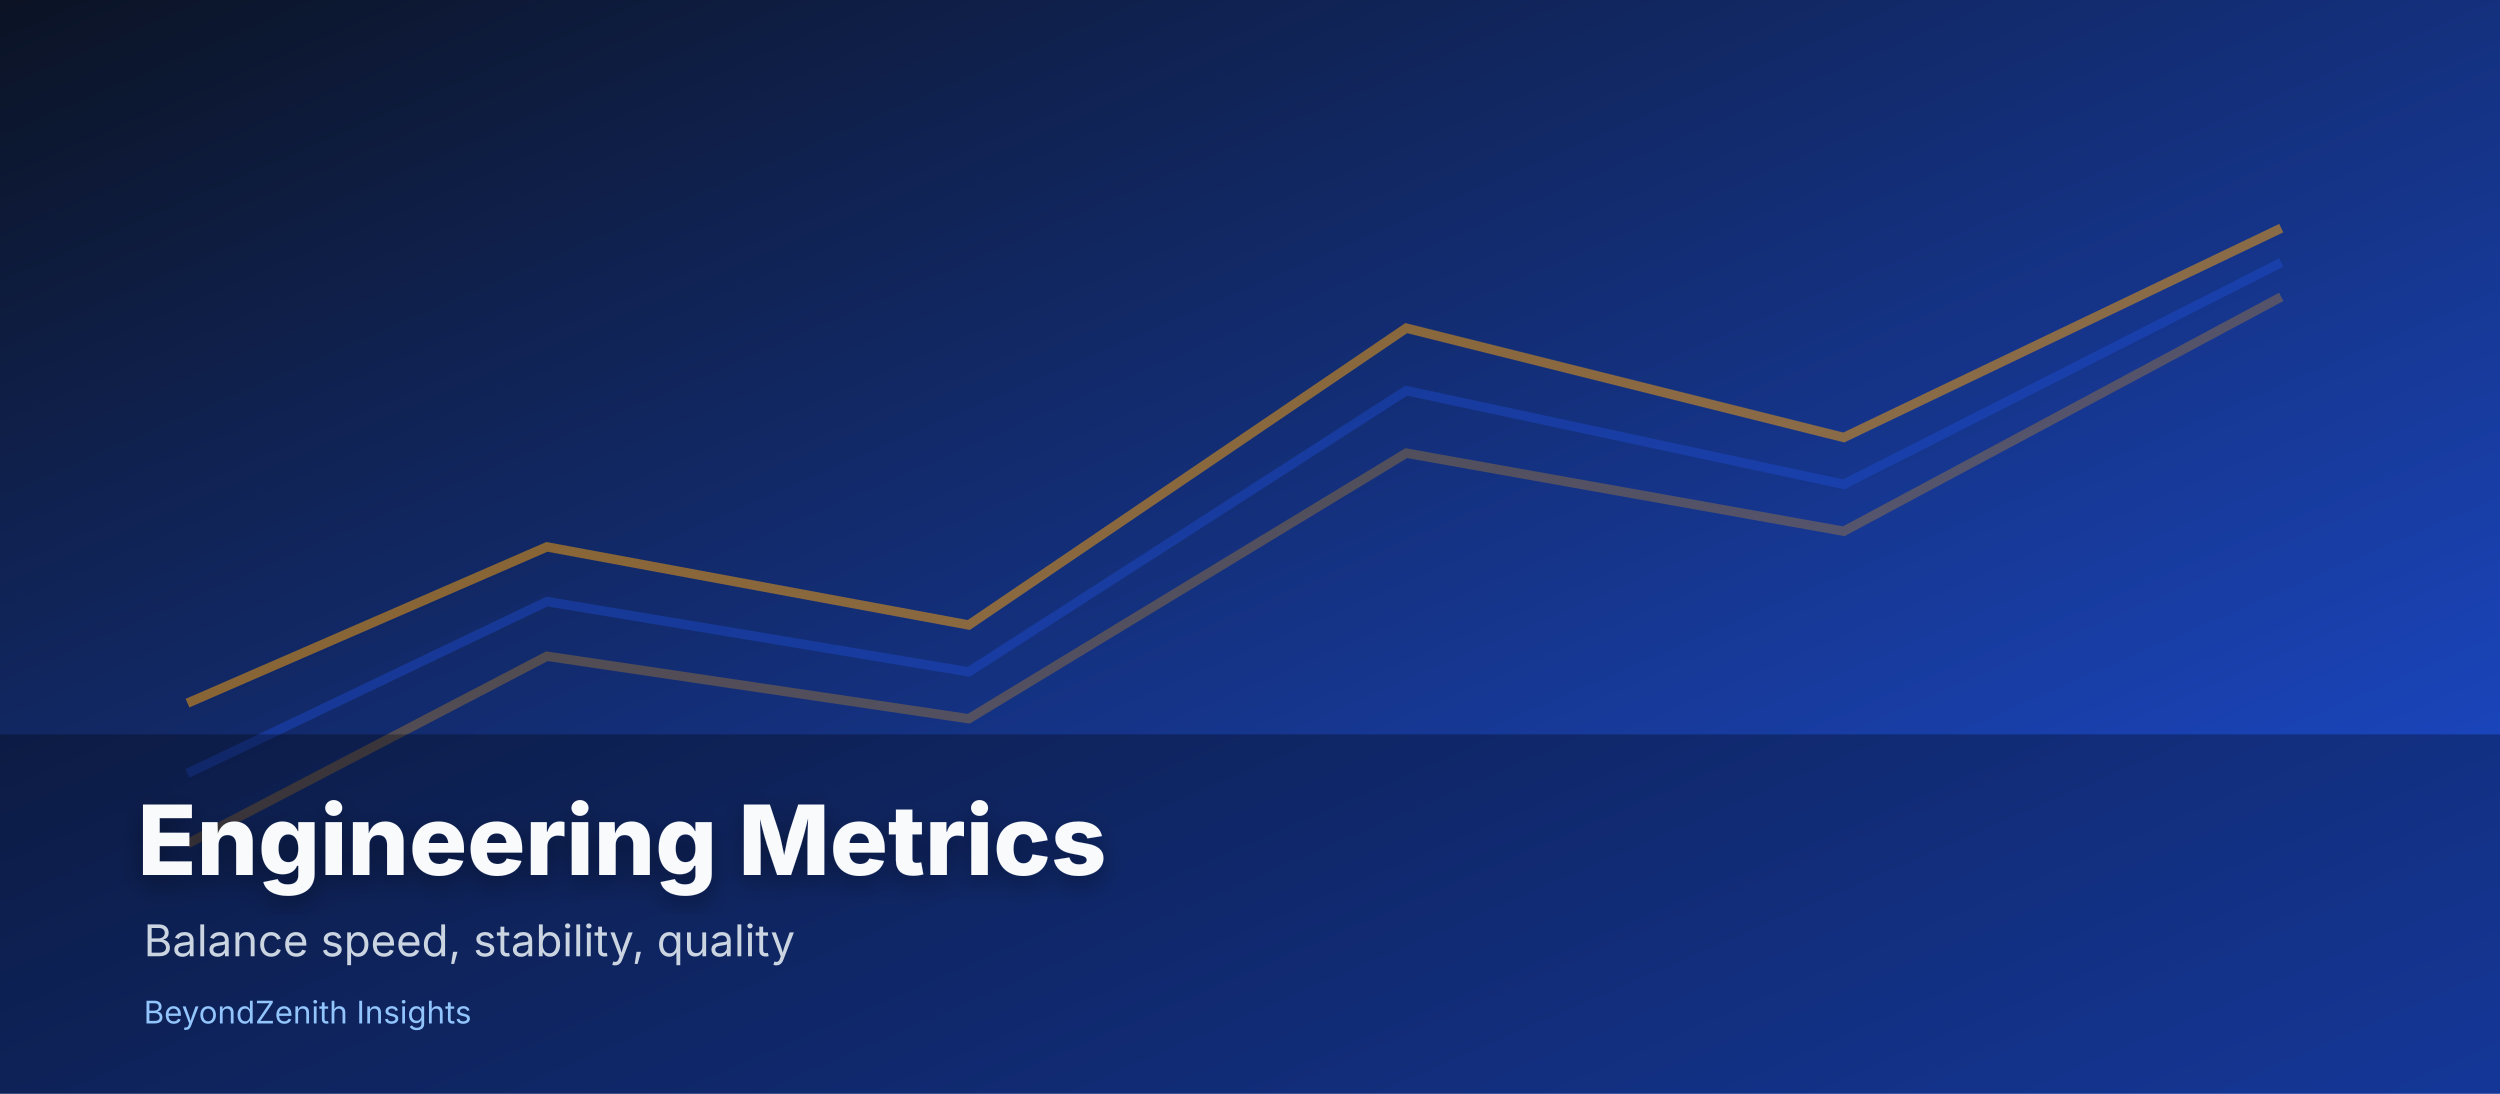
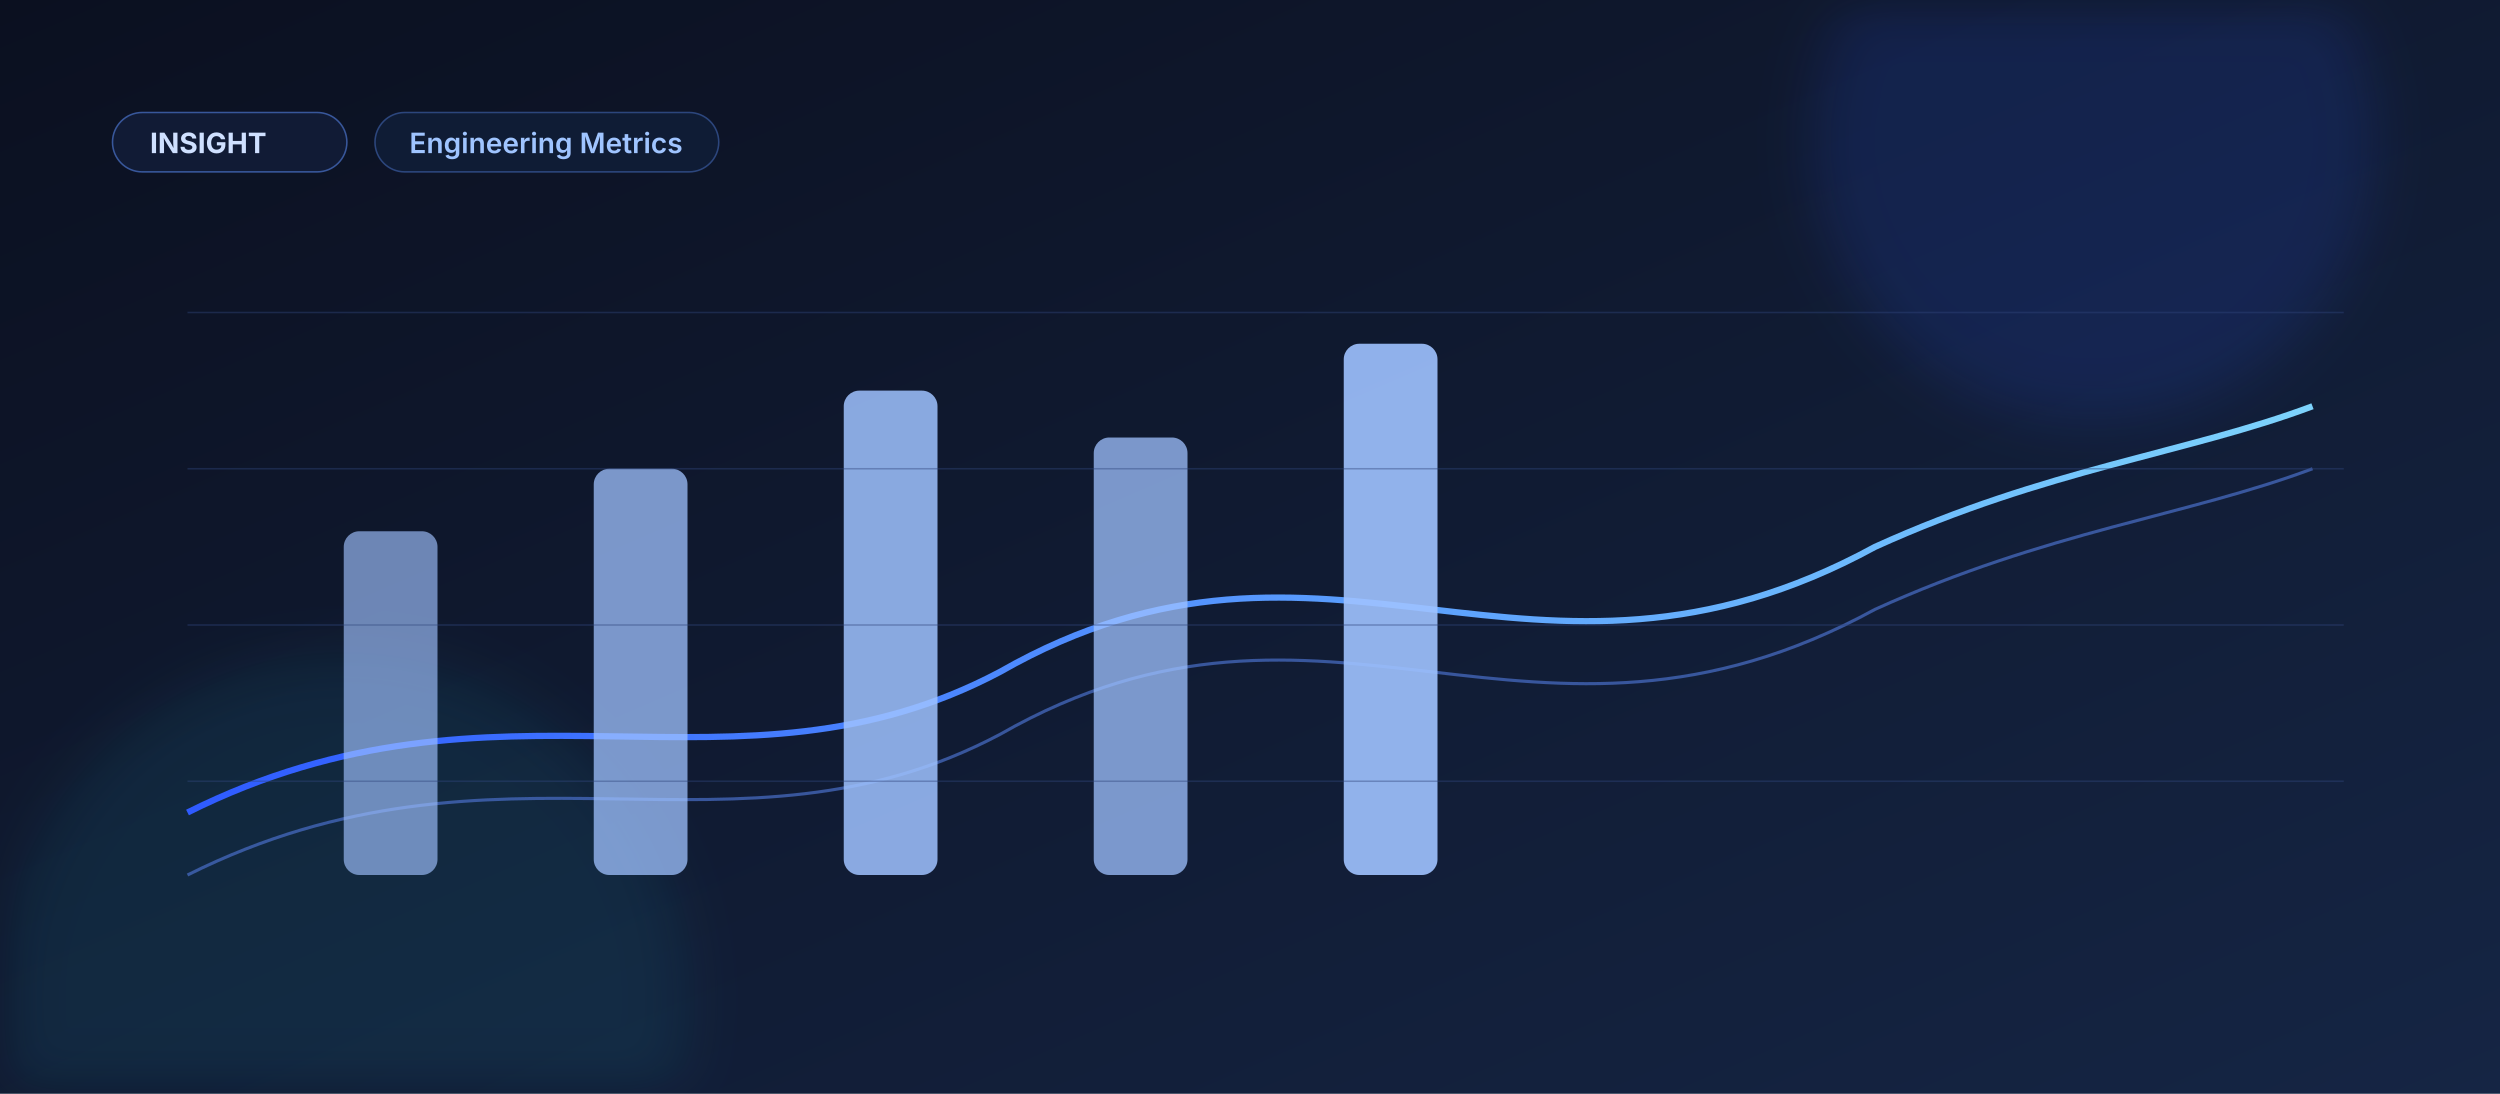
- <svg xmlns="http://www.w3.org/2000/svg" width="1600" height="700" viewBox="0 0 1600 700" role="img" aria-label="Hero image for Engineering Metrics">
+ <svg xmlns="http://www.w3.org/2000/svg" width="1600" height="700" viewBox="0 0 1600 700" role="img" aria-label="Engineering Metrics hero visual">
  <defs>
-     <linearGradient id="g" x1="0" y1="0" x2="1" y2="1">
-       <stop offset="0%" stop-color="#0b1324" />
-       <stop offset="100%" stop-color="#1d4ed8" />
+     <linearGradient id="bg" x1="0" y1="0" x2="1" y2="1">
+       <stop offset="0%" stop-color="#0B1020" />
+       <stop offset="100%" stop-color="#152544" />
    </linearGradient>
-     <filter id="shadow" x="-20%" y="-20%" width="140%" height="140%">
-       <feDropShadow dx="0" dy="6" stdDeviation="8" flood-opacity="0.35" />
+     <linearGradient id="acc" x1="0" y1="0" x2="1" y2="0">
+       <stop offset="0%" stop-color="#2F5BFF" />
+       <stop offset="100%" stop-color="#7DD3FC" />
+     </linearGradient>
+     <filter id="blur" x="-20%" y="-20%" width="140%" height="140%">
+       <feGaussianBlur stdDeviation="18" />
    </filter>
  </defs>
-   <rect width="1600" height="700" fill="url(#g)" />
-   <polyline points="120,540 350,420 620,460 900,290 1180,340 1460,190" fill="none" stroke="#f59e0b" stroke-width="6" opacity="0.28" />
-   <polyline points="120,495 350,385 620,430 900,250 1180,310 1460,168" fill="none" stroke="#1d4ed8" stroke-width="6" opacity="0.4" />
-   <polyline points="120,450 350,350 620,400 900,210 1180,280 1460,146" fill="none" stroke="#f59e0b" stroke-width="6" opacity="0.52" />
-   <rect x="0" y="470" width="1600" height="230" fill="#000" opacity="0.30" />
-   <text x="88" y="560" font-family="Inter,Arial,sans-serif" font-size="62" font-weight="800" fill="#f8fafc" filter="url(#shadow)">Engineering Metrics</text>
-   <text x="92" y="612" font-family="Inter,Arial,sans-serif" font-size="28" fill="#cbd5e1">Balance speed, stability, quality</text>
-   <text x="92" y="655" font-family="Inter,Arial,sans-serif" font-size="20" fill="#93c5fd">BeyondZenith Insights</text>
+   <rect width="1600" height="700" fill="url(#bg)" />
+   <circle cx="1340" cy="90" r="180" fill="#2F5BFF" opacity="0.14" filter="url(#blur)" />
+   <circle cx="220" cy="640" r="220" fill="#22D3EE" opacity="0.08" filter="url(#blur)" />
+   <rect x="72" y="72" width="150" height="38" rx="19" fill="#111B35" stroke="#38579B" />
+   <text x="96" y="98" font-family="Inter,Arial,sans-serif" font-size="18" font-weight="700" fill="#CFE0FF">INSIGHT</text>
+   <rect x="240" y="72" width="220" height="38" rx="19" fill="#0f1c35" stroke="#2c467d" />
+   <text x="262" y="98" font-family="Inter,Arial,sans-serif" font-size="18" font-weight="600" fill="#9FC4FF">Engineering Metrics</text>
+   <g>
+     <path d="M120 520 C 320 420, 470 520, 640 430 C 850 310, 980 470, 1200 350 C 1310 300, 1400 290, 1480 260" stroke="url(#acc)" stroke-width="4" fill="none" />
+     <path d="M120 560 C 320 460, 470 560, 640 470 C 850 350, 980 510, 1200 390 C 1310 340, 1400 330, 1480 300" stroke="#4569BF" stroke-width="2" fill="none" opacity="0.75" />
+   </g>
+   <g fill="#9FC2FF">
+     <rect x="220" y="340" width="60" height="220" rx="10" opacity="0.65" />
+     <rect x="380" y="300" width="60" height="260" rx="10" opacity="0.75" />
+     <rect x="540" y="250" width="60" height="310" rx="10" opacity="0.85" />
+     <rect x="700" y="280" width="60" height="280" rx="10" opacity="0.75" />
+     <rect x="860" y="220" width="60" height="340" rx="10" opacity="0.9" />
+   </g>
+   <g stroke="#2F457D" opacity="0.42">
+     <path d="M120 200H1500" />
+     <path d="M120 300H1500" />
+     <path d="M120 400H1500" />
+     <path d="M120 500H1500" />
+   </g>
</svg>
